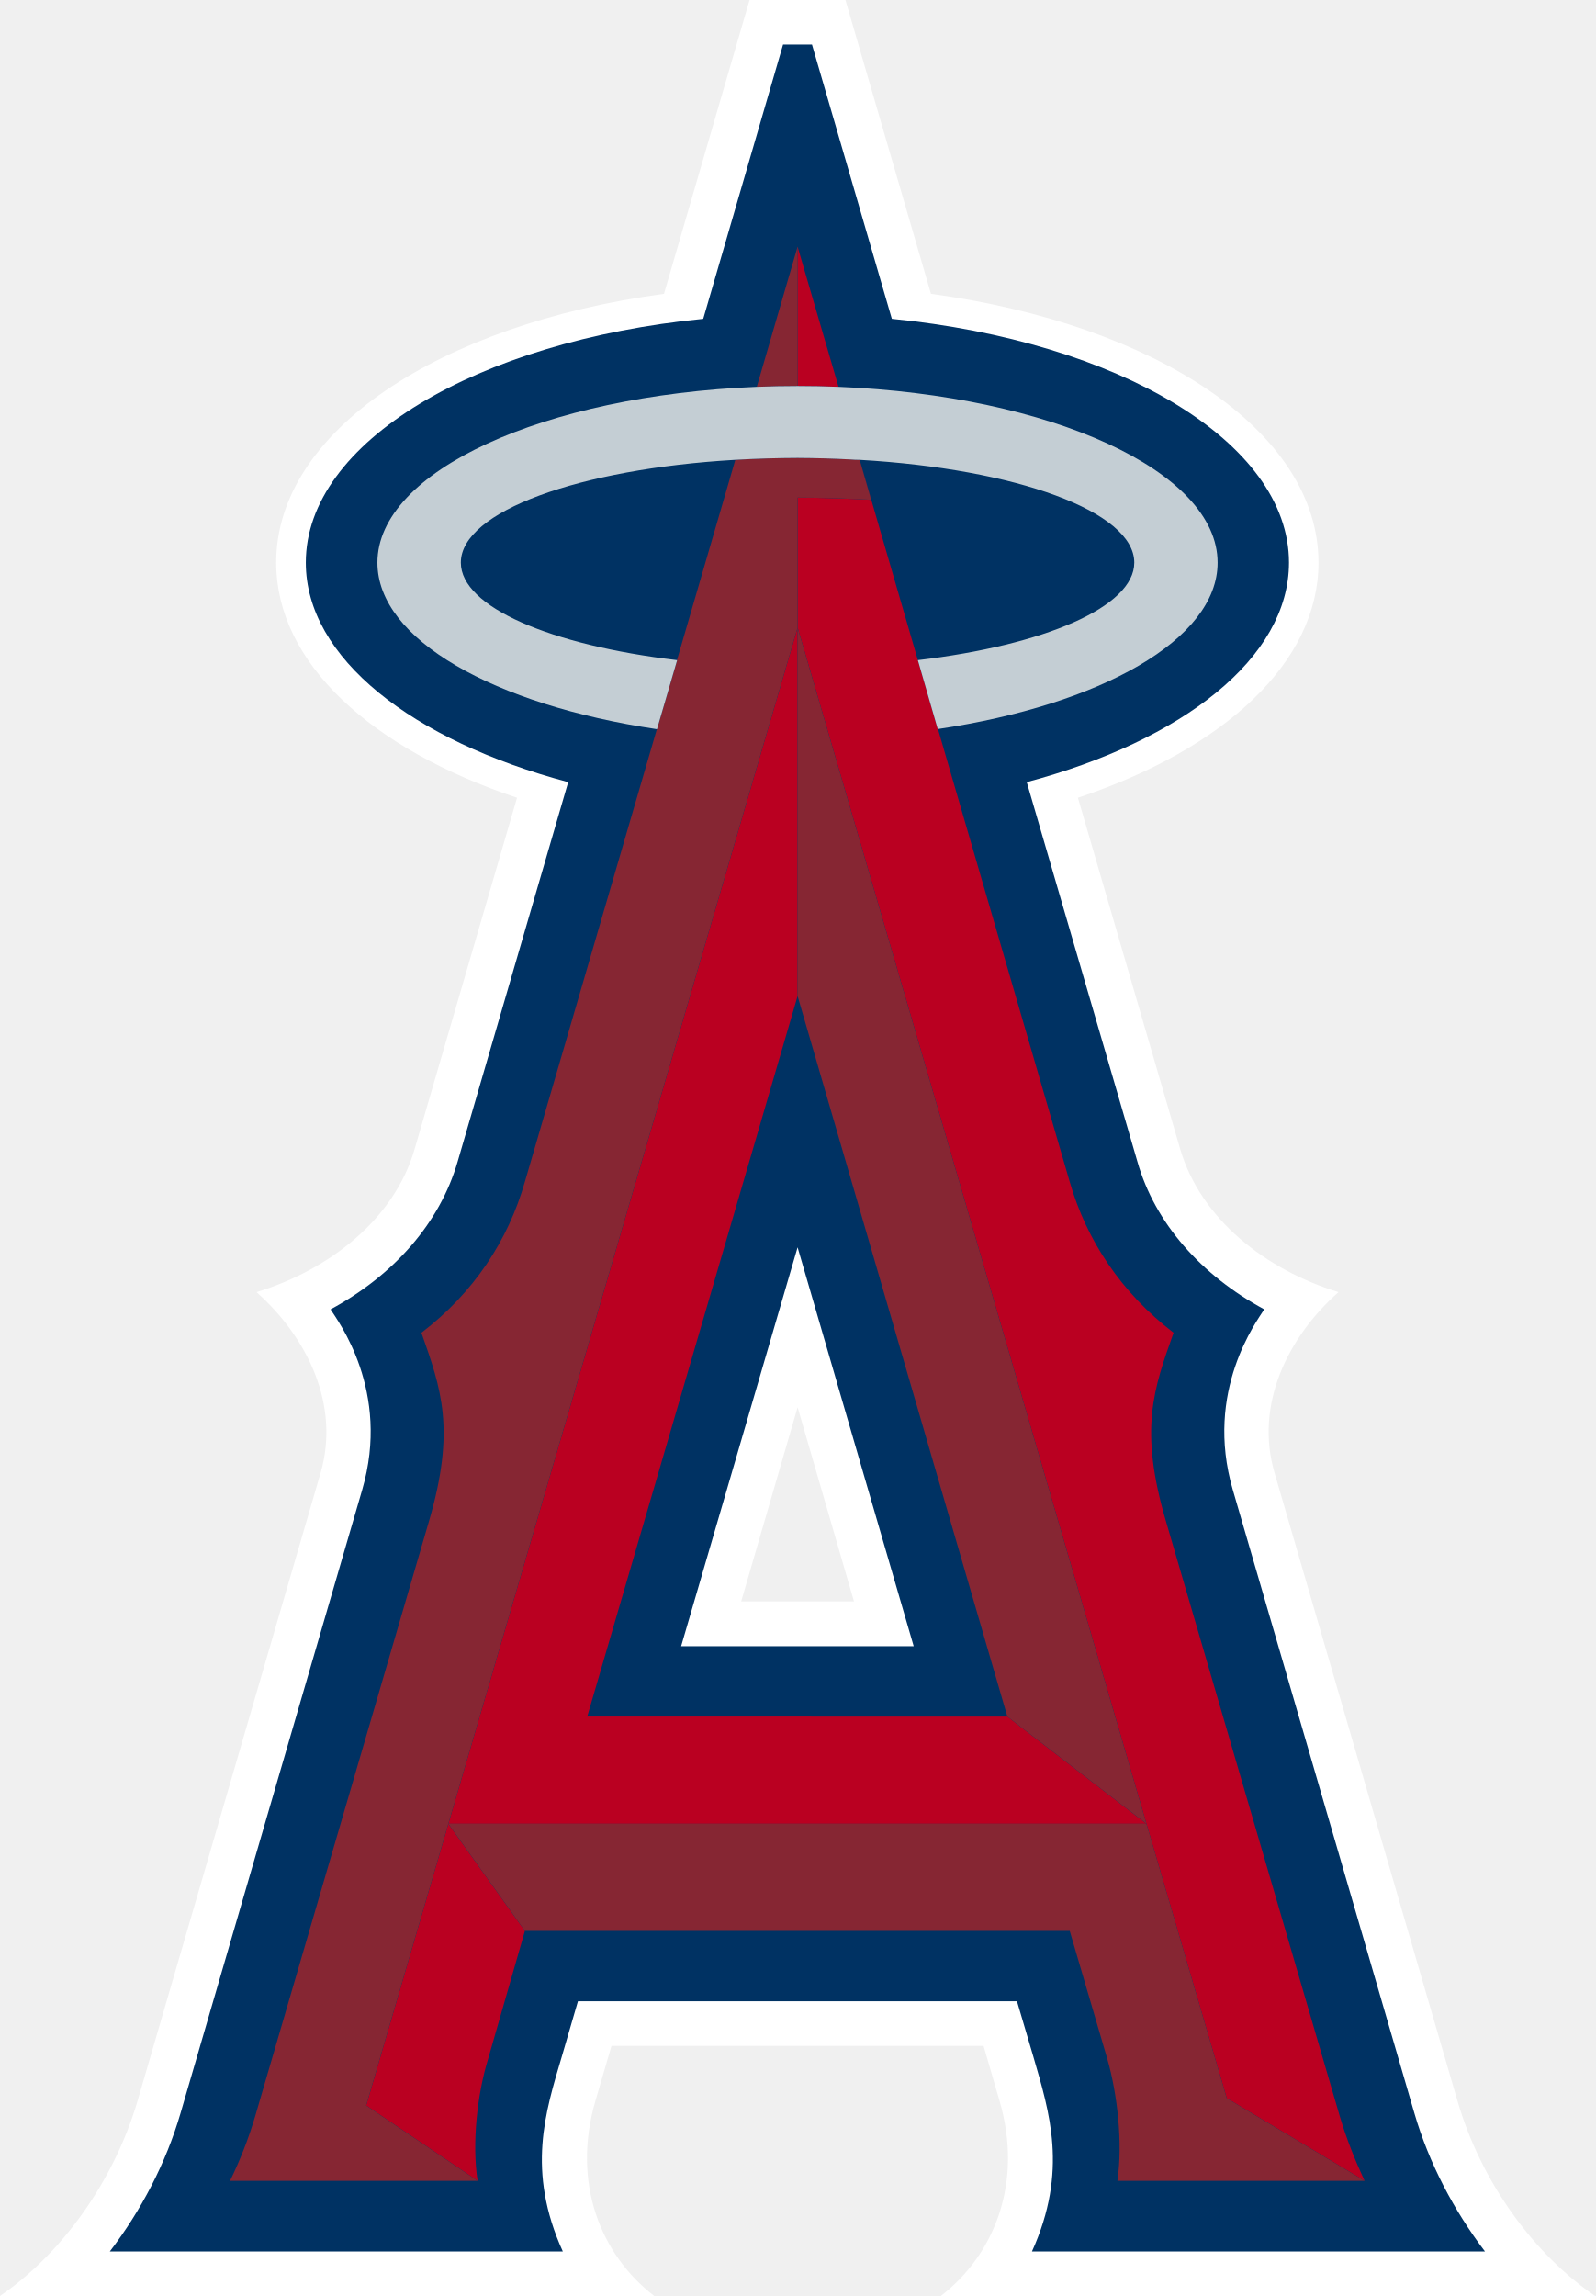
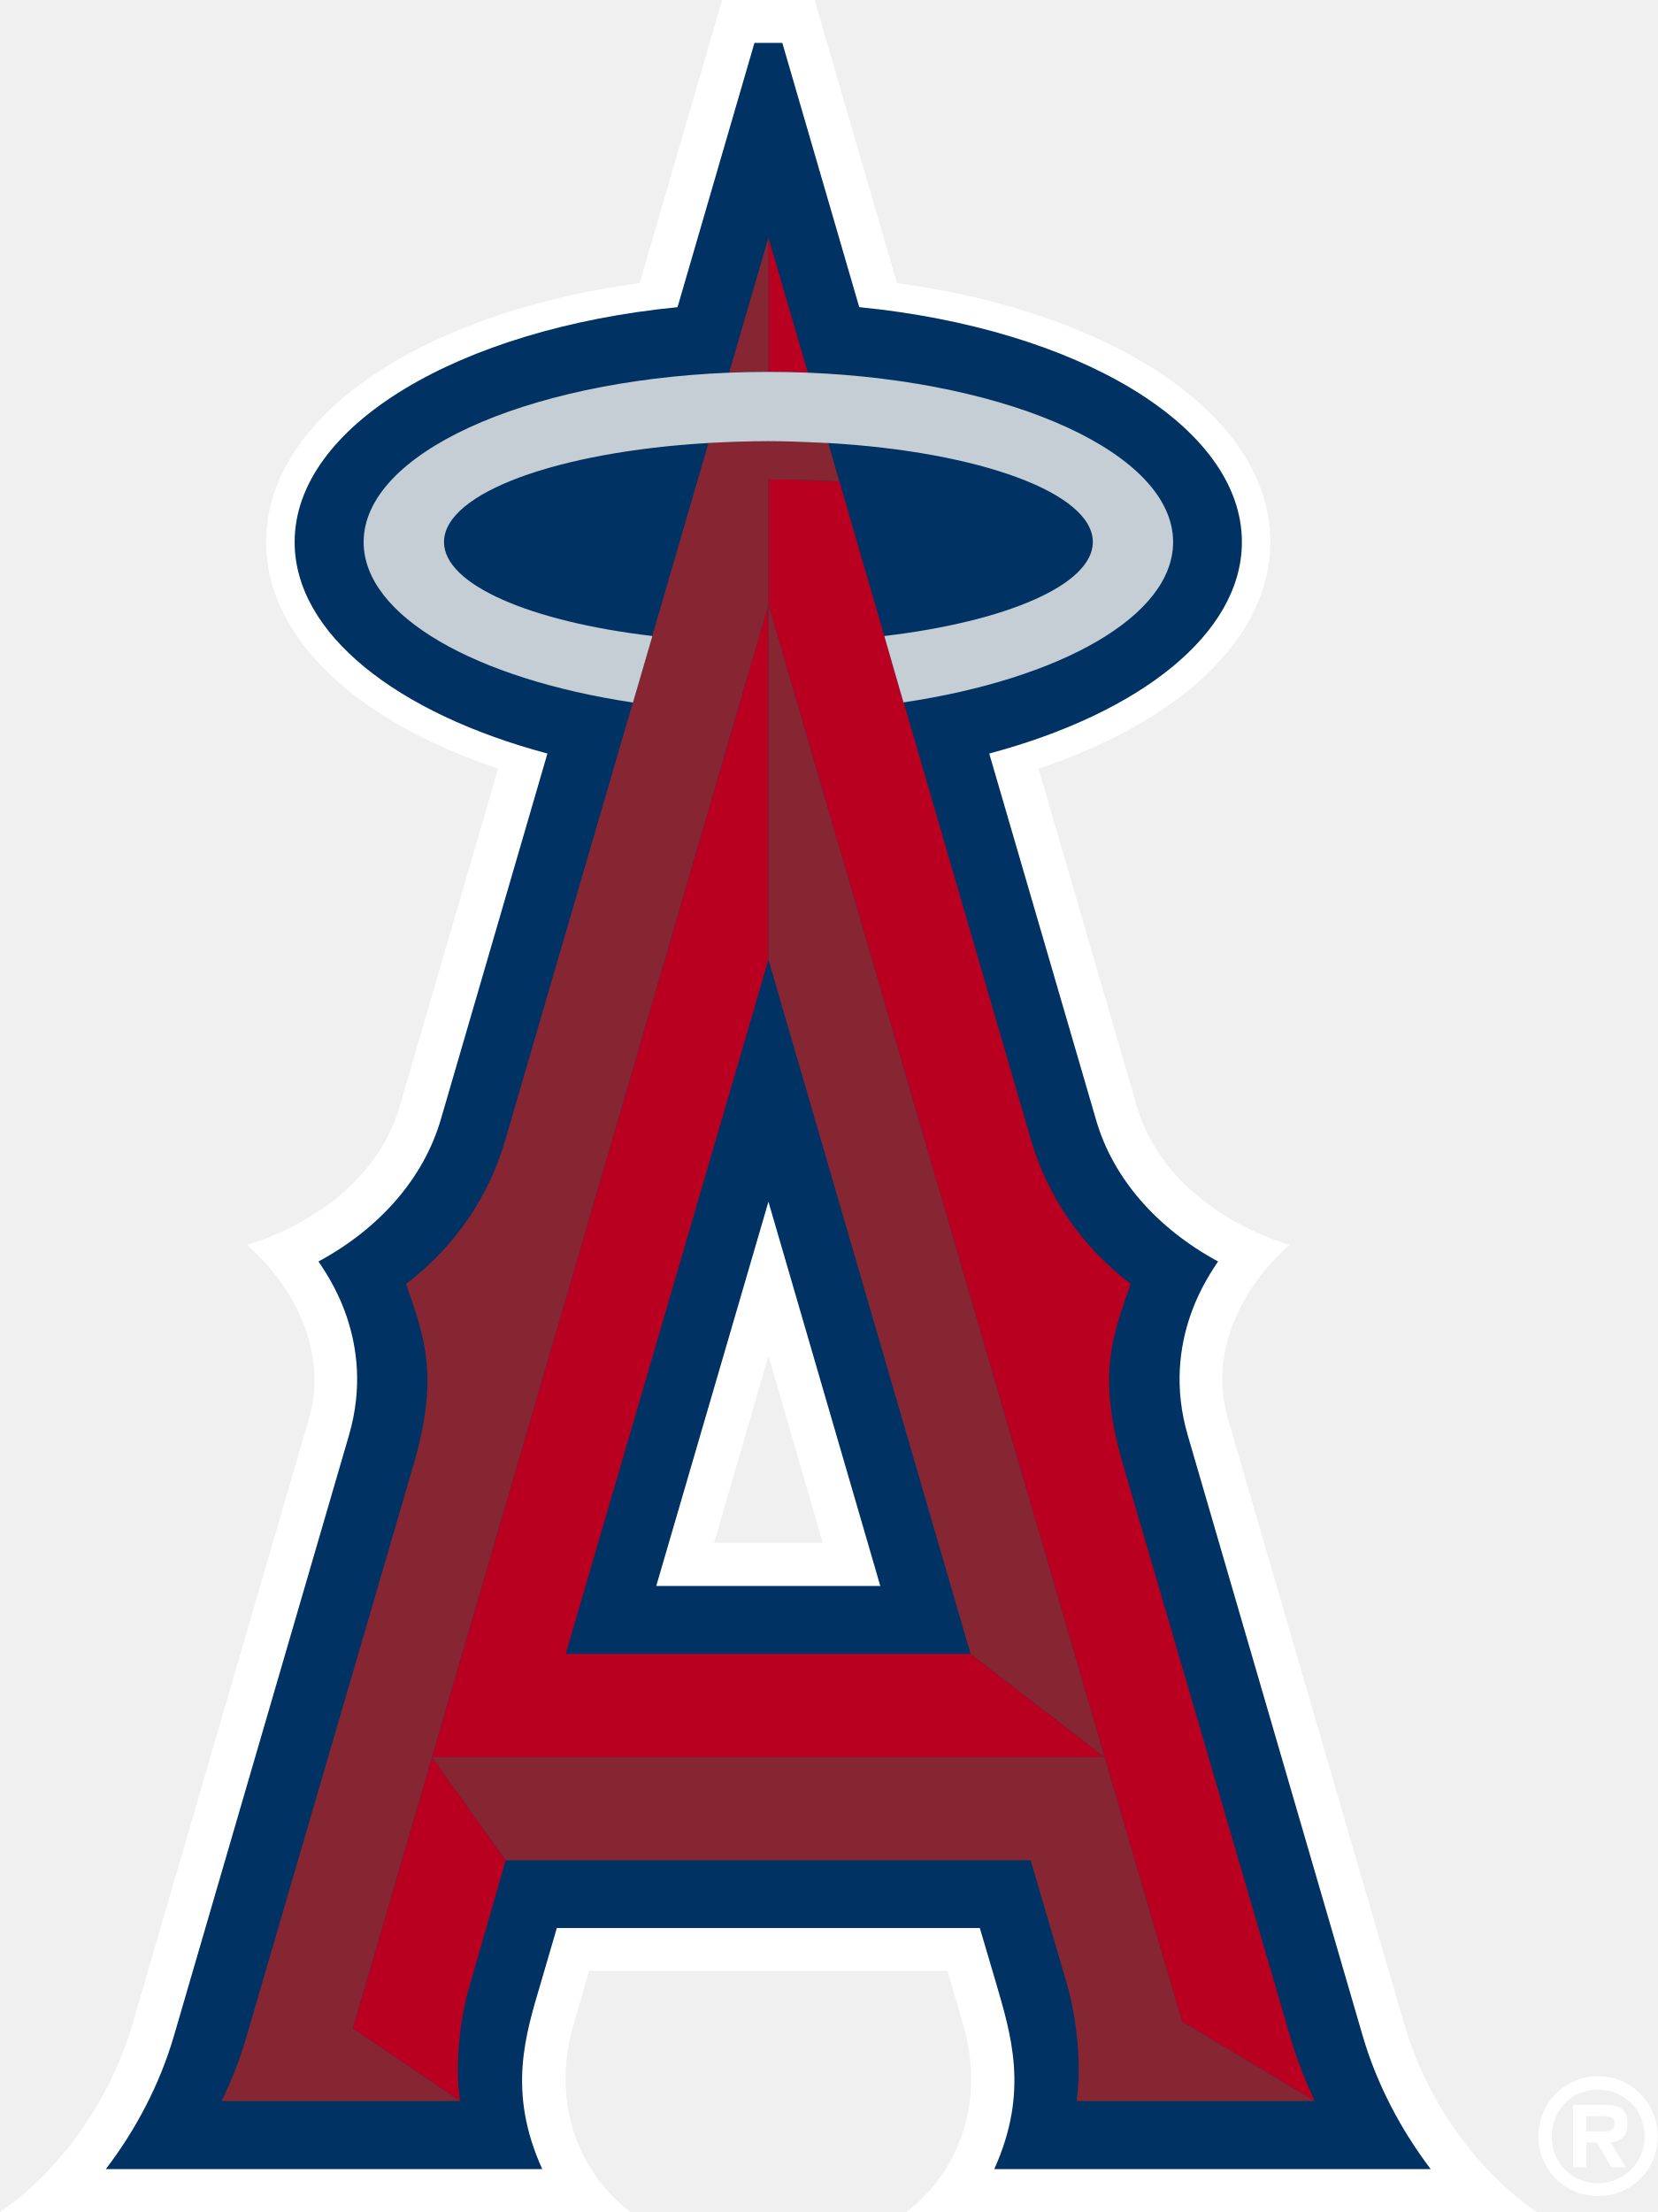
- <svg xmlns="http://www.w3.org/2000/svg" width="132.175" height="190.23" viewBox="0 0 132.175 190.23">
-   <path fill="#fff" d="M77.96 190.23h54.215c-5.015-3.412-9.434-9.375-11.408-16.174l-15.153-52.018c-1.645-5.596 1.025-11.19 5.294-14.98-6.05-1.85-11.408-6.064-13.113-11.848l-8.477-29.114c12.066-4.024 19.935-11.18 19.935-19.483 0-10.845-13.436-19.73-32.112-22.27L70.055 0h-7.946l-7.09 24.343c-18.685 2.54-32.134 11.425-32.134 22.27 0 8.303 7.88 15.458 19.958 19.483L34.354 95.21c-1.666 5.784-7.05 9.997-13.097 11.848 4.253 3.79 6.934 9.384 5.306 14.98L11.4 174.056c-2 6.8-6.4 12.762-11.4 16.173h54.21c-4.435-3.413-6.854-9.376-4.87-16.175l1.33-4.548H81.5l1.322 4.548c1.99 6.8-.436 12.762-4.86 16.173l-.002.002zm-16.544-57.55 4.676-16.084 4.67 16.084z" />
-   <path fill="#003263" d="M123.047 186.54c-2.575-3.39-4.642-7.324-5.846-11.448l-15.046-51.65c-2.396-8.204 2.024-14.023 2.603-14.958-5.233-2.832-9.062-7.145-10.51-12.24l-9.17-31.442c12.926-3.445 21.73-10.288 21.73-18.19 0-9.998-14.167-18.347-32.908-20.197L67.283 3.69h-2.397l-6.615 22.726c-18.764 1.85-32.93 10.2-32.93 20.197 0 7.902 8.822 14.745 21.74 18.19L37.92 96.246c-1.48 5.094-5.285 9.407-10.53 12.24.59.935 5.016 6.754 2.62 14.956l-15.053 51.65c-1.204 4.125-3.265 8.06-5.857 11.448h37.536c-3.037-6.7-1.438-11.57-.08-16.162l1.333-4.57h36.38l1.35 4.57c1.33 4.593 2.92 9.463-.108 16.162h37.534zM56.44 136.393l9.65-33.048 9.62 33.048z" />
-   <path fill="#ba0021" d="m76.055 54.694-4.82-16.596.947 3.31c-1.973-.1-4.013-.178-6.09-.178v10.766l28.906 99.11 6.654 22.74 11.42 6.843c-.803-1.74-1.51-3.513-2.052-5.34l-14.395-49.267c-2.27-7.69-1.026-11.023.62-15.66-4.32-3.31-7.208-7.635-8.606-12.505L77.72 60.4l-.016.01-1.65-5.716Zm-6.575-22.65-3.39-11.602v11.536c1.144 0 2.258.022 3.39.067zM30.34 174.448l9.234 6.24c-.48-3.108-.027-7.188.87-10.097l3.05-10.61-6.343-8.874-6.81 23.34z" />
-   <path fill="#ba0021" d="m48.658 142.223 17.433-59.7V51.997l-28.94 99.11H95l-11.526-8.883" />
-   <path fill="#862633" d="m66.09 82.524 17.383 59.7 11.525 8.882-28.907-99.11" />
-   <path fill="#862633" d="m113.072 180.688-11.42-6.844L95 151.106H37.15l28.94-99.11V41.228c2.08 0 4.12.077 6.092.177l-.947-3.31c-.257 0-.524-.01-.78-.034a95.397 95.397 0 0 0-4.364-.12c-1.753 0-3.48.067-5.16.156l-4.836 16.596h.017l-1.665 5.717h-.017L43.492 97.917c-1.394 4.87-4.24 9.195-8.572 12.506 1.628 4.636 2.87 7.97.613 15.66L21.14 175.35a34.625 34.625 0 0 1-2.08 5.338h20.515l-9.235-6.24 6.81-23.342 6.343 8.873H88.64l3.115 10.61c.835 2.907 1.3 6.99.835 10.097h20.482zM66.09 20.442l-3.38 11.603a83.982 83.982 0 0 1 3.383-.067V20.442Z" />
-   <path fill="#c4ced4" d="M56.11 54.694h-.017c-10.472-1.237-17.907-4.403-17.907-8.08 0-4.237 9.793-7.76 22.744-8.517a96.297 96.297 0 0 1 5.16-.156 93.8 93.8 0 0 1 4.364.124c.257.023.524.034.78.034 12.936.746 22.755 4.27 22.755 8.516 0 3.677-7.464 6.844-17.925 8.08h-.01l1.65 5.718.015-.01c13.483-2.006 23.174-7.41 23.174-13.787 0-7.59-13.805-13.843-31.416-14.568a84.6 84.6 0 0 0-6.771 0c-17.66.725-31.432 6.977-31.432 14.568 0 6.376 9.668 11.78 23.15 13.798h.017l1.668-5.716v-.003z" />
+ <svg xmlns="http://www.w3.org/2000/svg" viewBox="0 0 142.57 190.229">
+   <path d="M77.96 190.23h54.215c-5.015-3.412-9.434-9.375-11.408-16.174l-15.153-52.018c-1.645-5.596 1.025-11.19 5.294-14.98-6.05-1.85-11.408-6.064-13.113-11.848l-8.477-29.114c12.066-4.024 19.935-11.18 19.935-19.483 0-10.845-13.436-19.73-32.112-22.27L70.055 0h-7.946l-7.09 24.343c-18.685 2.54-32.134 11.425-32.134 22.27 0 8.303 7.88 15.458 19.958 19.483L34.354 95.21c-1.666 5.784-7.05 9.997-13.097 11.848 4.253 3.79 6.934 9.384 5.306 14.98L11.4 174.056c-2 6.8-6.4 12.762-11.4 16.173h54.21c-4.435-3.413-6.854-9.376-4.87-16.175l1.33-4.548H81.5l1.322 4.548c1.99 6.8-.436 12.762-4.86 16.173l-.002.002zm-16.544-57.55l4.676-16.084 4.67 16.084h-9.346z" fill="#FFF" />
+   <path d="M123.047 186.54c-2.575-3.39-4.642-7.324-5.846-11.448l-15.046-51.65c-2.396-8.204 2.024-14.023 2.603-14.958-5.233-2.832-9.062-7.145-10.51-12.24l-9.17-31.442c12.926-3.445 21.73-10.288 21.73-18.19 0-9.998-14.167-18.347-32.908-20.197L67.283 3.69h-2.397l-6.615 22.726c-18.764 1.85-32.93 10.2-32.93 20.197 0 7.902 8.822 14.745 21.74 18.19L37.92 96.246c-1.48 5.094-5.285 9.407-10.53 12.24.59.935 5.016 6.754 2.62 14.956l-15.053 51.65c-1.204 4.125-3.265 8.06-5.857 11.448h37.536c-3.037-6.7-1.438-11.57-.08-16.162l1.333-4.57h36.38l1.35 4.57c1.33 4.593 2.92 9.463-.108 16.162h37.534zM56.44 136.393l9.65-33.048 9.62 33.048H56.44z" fill="#003263" />
+   <path d="M76.055 54.694l-4.82-16.596.947 3.31c-1.973-.1-4.013-.178-6.09-.178v10.766l28.906 99.11 6.654 22.74 11.42 6.843c-.803-1.74-1.51-3.513-2.052-5.34l-14.395-49.267c-2.27-7.69-1.026-11.023.62-15.66-4.32-3.31-7.208-7.635-8.606-12.505L77.72 60.4l-.016.01-1.65-5.716zm-6.575-22.65l-3.39-11.602v11.536c1.144 0 2.258.022 3.39.067zM30.34 174.448l9.234 6.24c-.48-3.108-.027-7.188.87-10.097l3.05-10.61-6.343-8.874-6.81 23.34z" fill="#BA0021" />
+   <path d="M48.658 142.223l17.433-59.7V51.997l-28.94 99.11H95l-11.526-8.883" fill="#BA0021" />
+   <path d="M66.09 82.524l17.383 59.7 11.525 8.882-28.907-99.11" fill="#862633" />
+   <path d="M113.072 180.688l-11.42-6.844L95 151.106H37.15l28.94-99.11V41.228c2.08 0 4.12.077 6.092.177l-.947-3.31c-.257 0-.524-.01-.78-.034-1.428-.065-2.877-.12-4.364-.12-1.753 0-3.48.067-5.16.156l-4.836 16.596h.017l-1.665 5.717h-.017L43.492 97.917c-1.394 4.87-4.24 9.195-8.572 12.506 1.628 4.636 2.87 7.97.613 15.66L21.14 175.35c-.542 1.827-1.233 3.6-2.08 5.338h20.515l-9.235-6.24 6.81-23.342 6.343 8.873H88.64l3.115 10.61c.835 2.907 1.3 6.99.835 10.097h20.482zM66.09 20.442l-3.38 11.603c1.114-.045 2.246-.067 3.383-.067V20.442h-.003z" fill="#862633" />
+   <path d="M56.11 54.694h-.017c-10.472-1.237-17.907-4.403-17.907-8.08 0-4.237 9.793-7.76 22.744-8.517 1.678-.09 3.406-.156 5.16-.156 1.488 0 2.938.058 4.364.124.257.023.524.034.78.034 12.936.746 22.755 4.27 22.755 8.516 0 3.677-7.464 6.844-17.925 8.08h-.01l1.65 5.718.015-.01c13.483-2.006 23.174-7.41 23.174-13.787 0-7.59-13.805-13.843-31.416-14.568-1.13-.045-2.245-.067-3.388-.067-1.137 0-2.27.023-3.383.067-17.66.725-31.432 6.977-31.432 14.568 0 6.376 9.668 11.78 23.15 13.798h.017l1.668-5.716v-.003z" fill="#C4CED4" />
+   <g fill="#FFF">
+     <path d="M139.966 182.683c0-1.437-.847-1.672-2.073-1.672h-2.602v5.375h1.127v-2.14h.924l1.228 2.14h1.248l-1.298-2.14c.948-.08 1.45-.602 1.45-1.56l-.002-.002zm-2.05.613h-1.5v-1.303h1.232c.524 0 1.214 0 1.214.58 0 .567-.344.723-.947.723z" />
+     <path d="M137.432 178.548c-2.86 0-5.117 2.308-5.117 5.183 0 2.845 2.258 5.13 5.117 5.13 2.88 0 5.138-2.285 5.138-5.128 0-2.875-2.258-5.182-5.138-5.182v-.002zm0 9.207c-2.207 0-3.974-1.728-3.974-4.024 0-2.305 1.767-4.033 3.974-4.033 2.2 0 4.012 1.728 4.012 4.035 0 2.297-1.812 4.025-4.012 4.025v-.002z" />
+   </g>
</svg>
